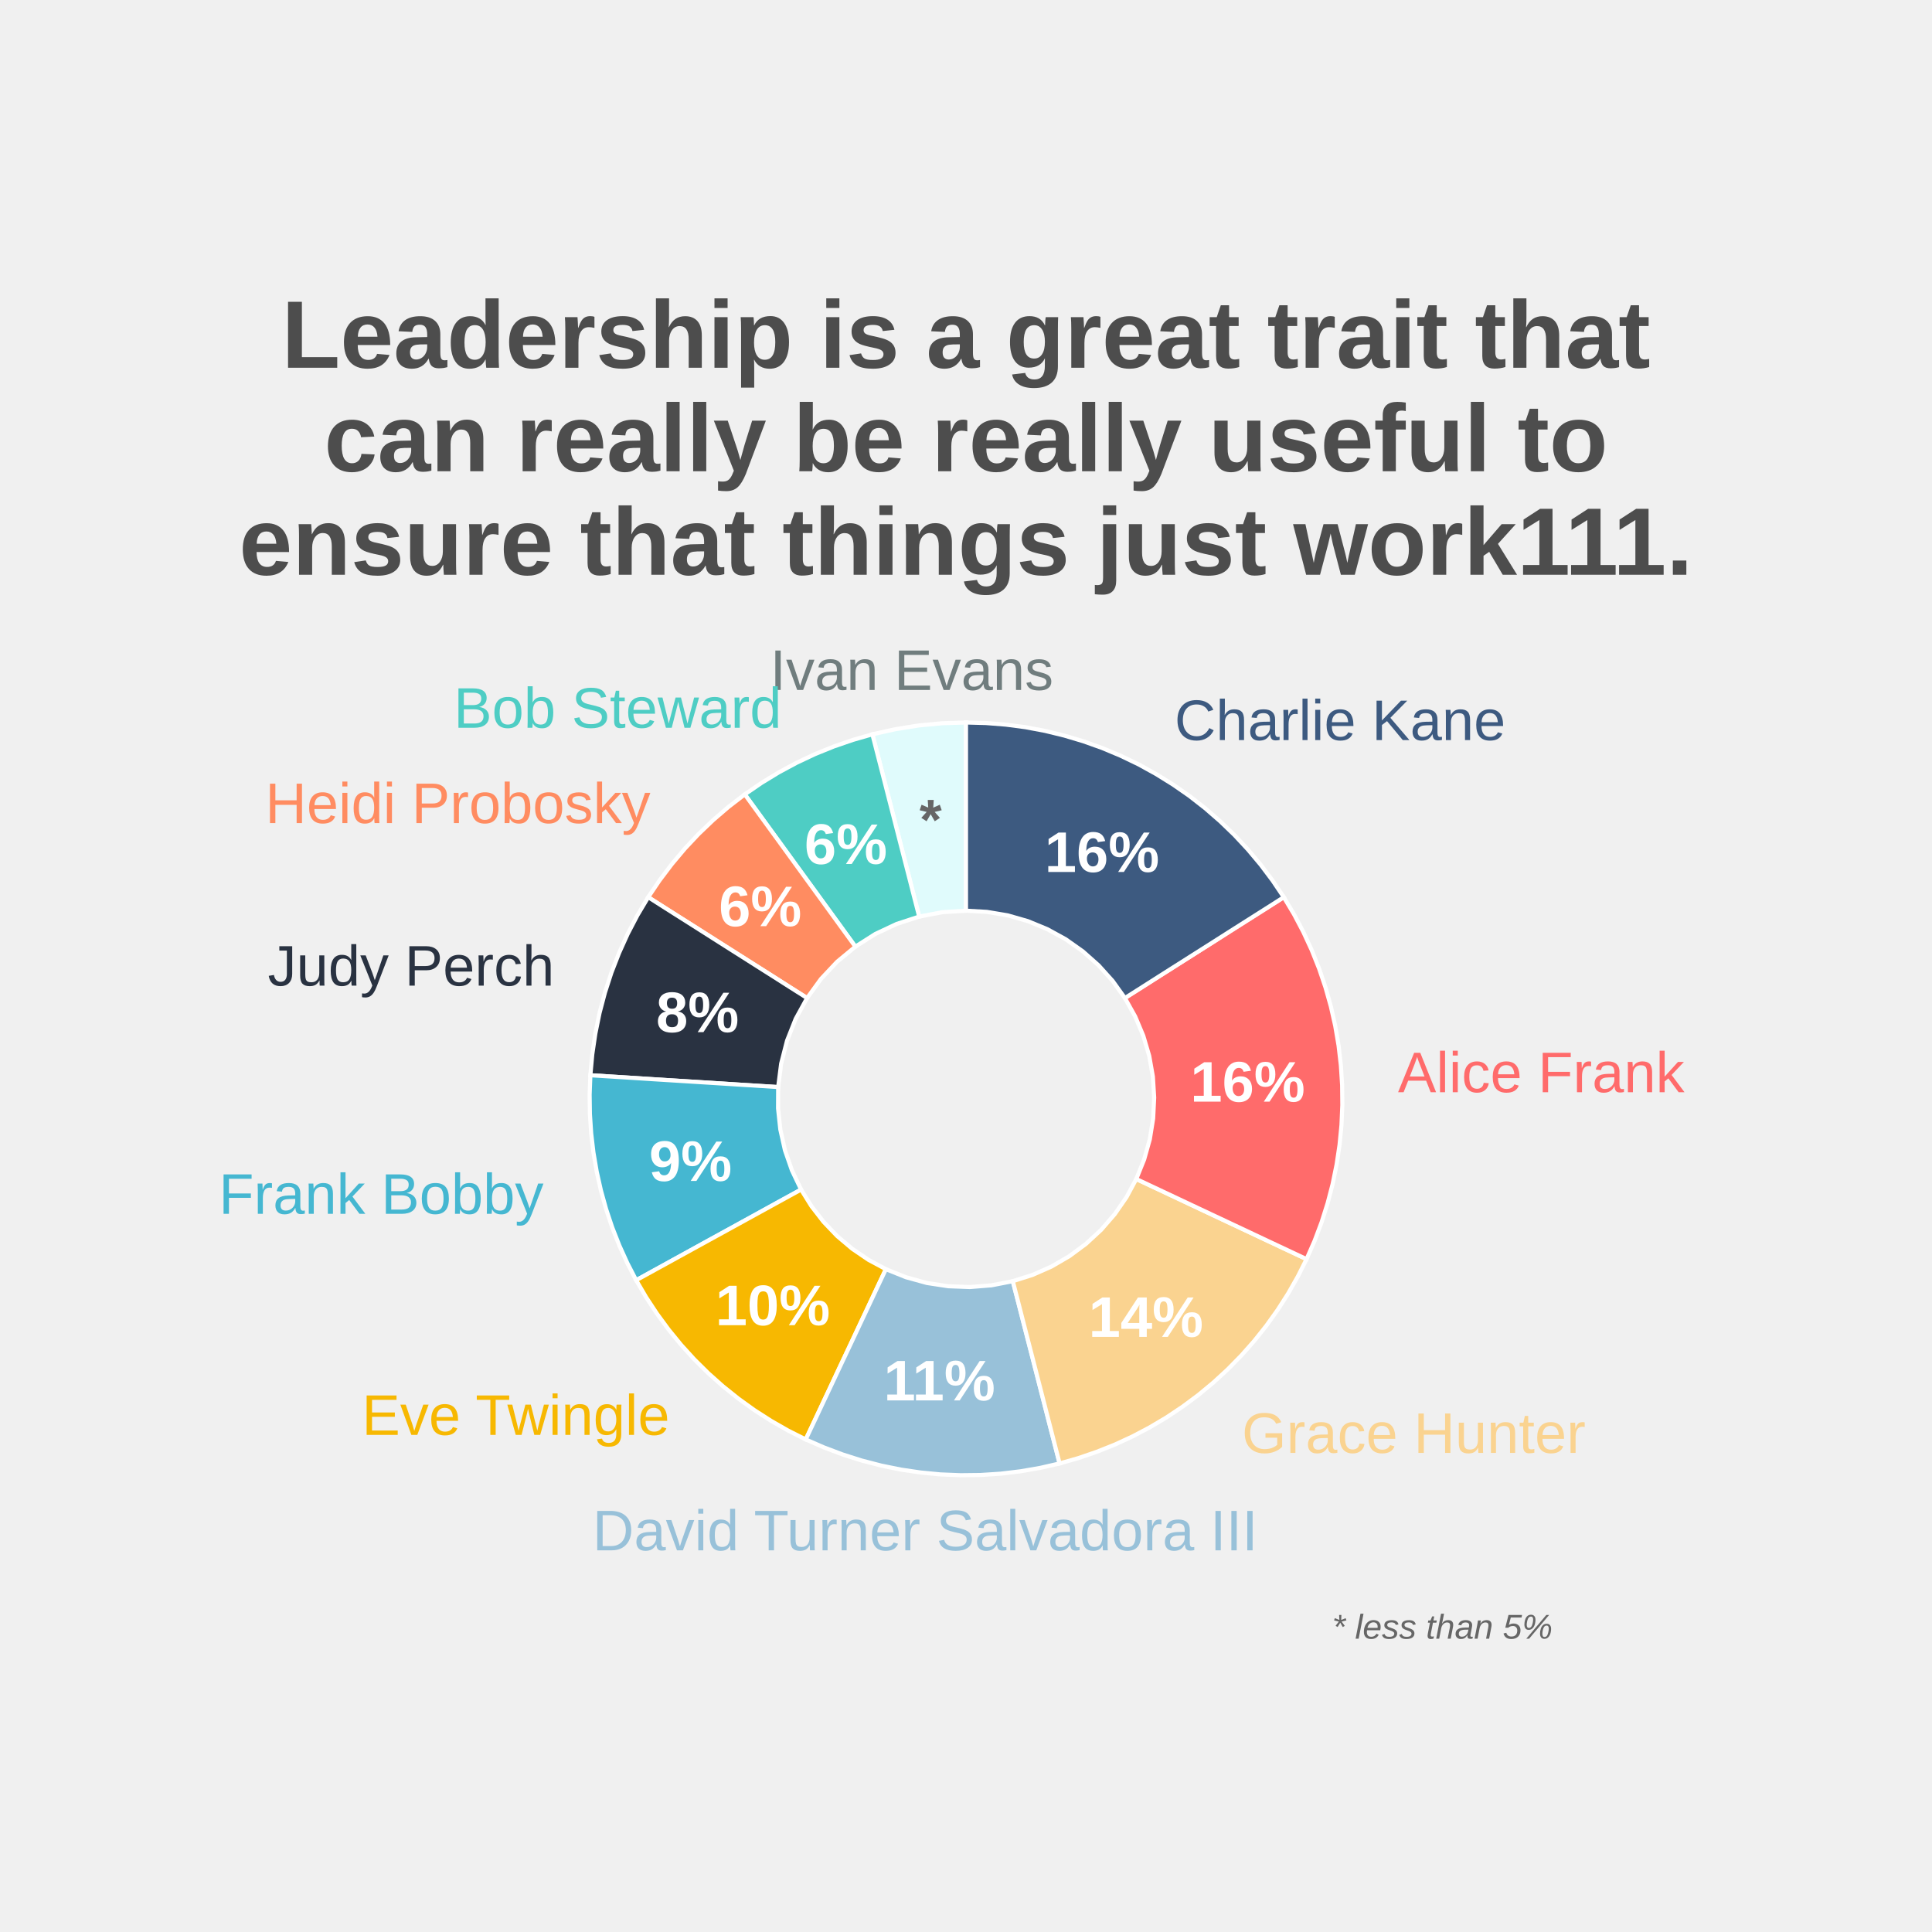
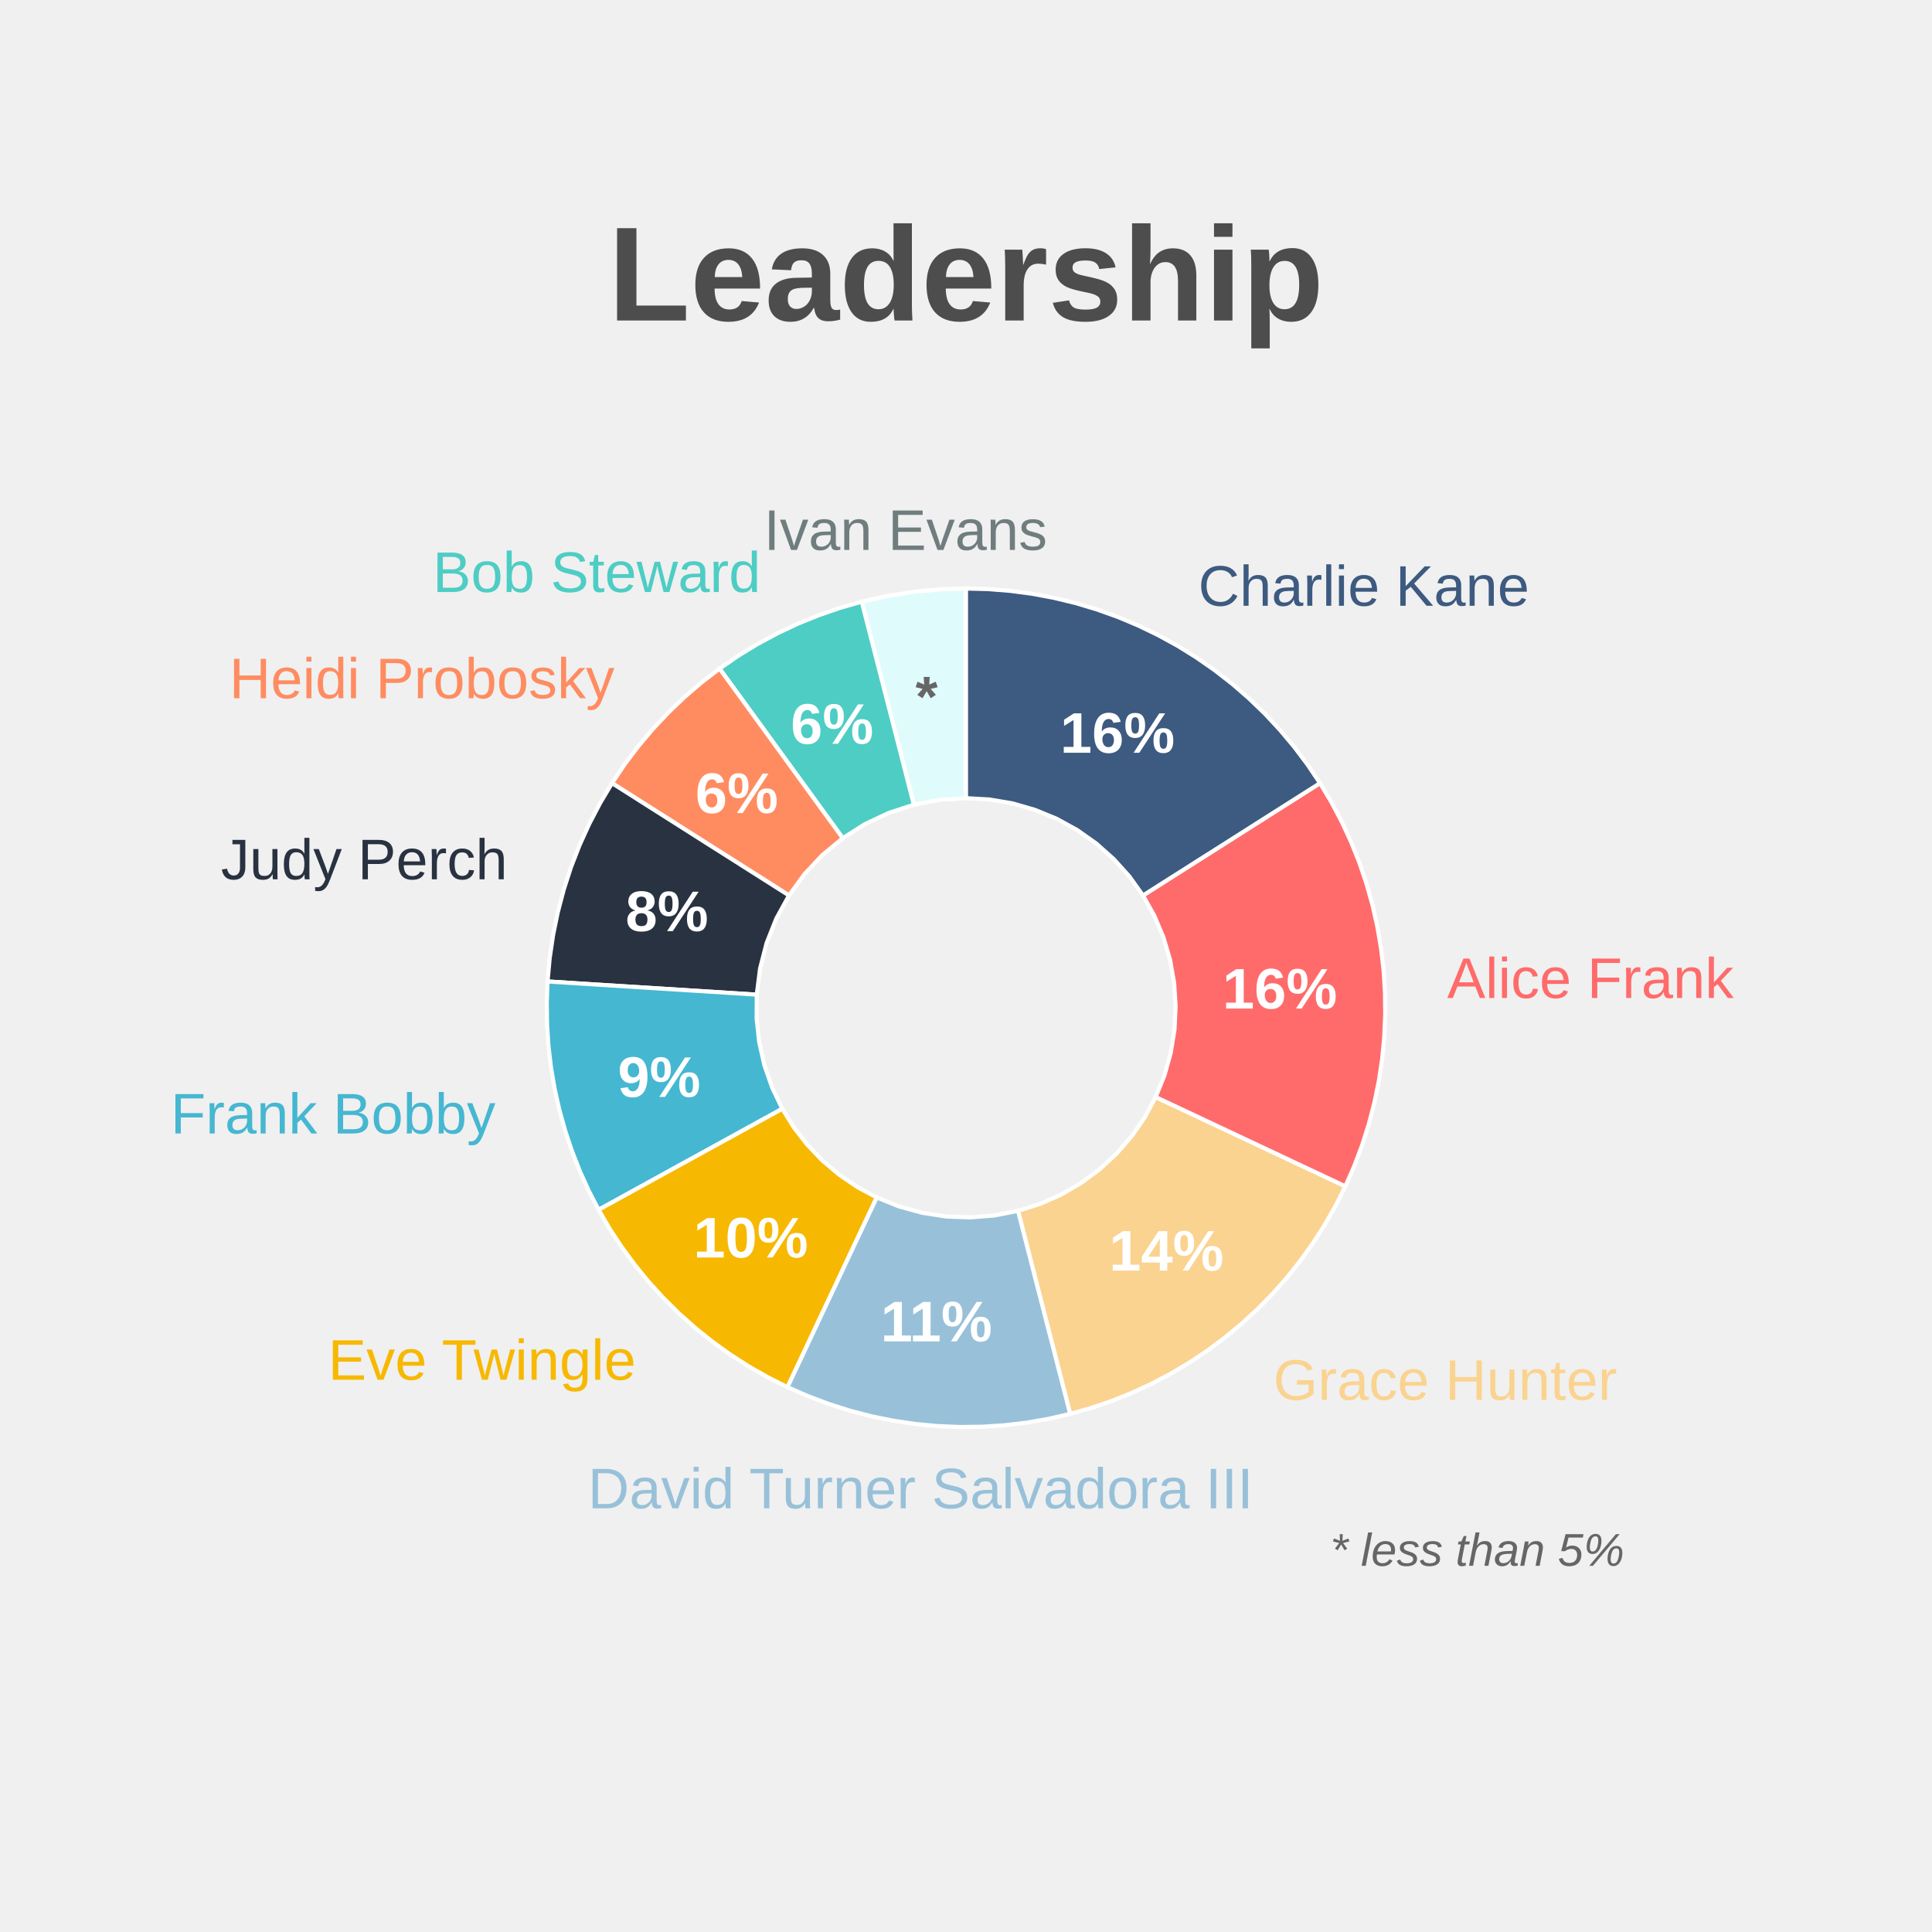
<svg xmlns="http://www.w3.org/2000/svg" width="504.00pt" height="504.00pt" viewBox="0 0 504.00 504.00">
  <g class="svglite">
    <defs>
      <style type="text/css">
    .svglite line, .svglite polyline, .svglite polygon, .svglite path, .svglite rect, .svglite circle {
      fill: none;
      stroke: #000000;
      stroke-linecap: round;
      stroke-linejoin: round;
      stroke-miterlimit: 10.00;
    }
    .svglite text {
      white-space: pre;
    }
    .svglite g.glyphgroup path {
      fill: inherit;
      stroke: none;
    }
  </style>
    </defs>
    <rect width="100%" height="100%" style="stroke: none; fill: none;" />
    <defs>
      <clipPath id="cpMC4wMHw1MDQuMDB8MC4wMHw1MDQuMDA=">
        <rect x="0.00" y="0.00" width="504.00" height="504.00" />
      </clipPath>
    </defs>
    <g clip-path="url(#cpMC4wMHw1MDQuMDB8MC4wMHw1MDQuMDA=)">
-       <polygon points="252.00,237.57 252.00,232.12 252.00,226.66 252.00,221.21 252.00,215.75 252.00,210.30 252.00,204.84 252.00,199.39 252.00,193.93 252.00,188.48 245.83,188.67 239.69,189.25 233.60,190.22 227.58,191.56 228.94,196.85 230.30,202.13 231.65,207.41 233.01,212.70 234.36,217.98 235.72,223.26 237.08,228.55 238.43,233.83 239.79,239.11 245.85,237.96 " style="stroke-width: 1.07; stroke: #FFFFFF; stroke-linecap: butt; stroke-linejoin: miter; fill: #E0FBFC;" />
-       <polygon points="239.79,239.11 238.43,233.83 237.08,228.55 235.72,223.26 234.36,217.98 233.01,212.70 231.65,207.41 230.30,202.13 228.94,196.85 227.58,191.56 222.50,193.02 217.50,194.74 212.60,196.73 207.82,198.98 203.16,201.49 198.65,204.24 194.29,207.23 197.49,211.64 200.70,216.06 203.91,220.47 207.11,224.88 210.32,229.30 213.53,233.71 216.73,238.12 219.94,242.54 223.14,246.95 228.35,243.64 233.93,241.02 " style="stroke-width: 1.07; stroke: #FFFFFF; stroke-linecap: butt; stroke-linejoin: miter; fill: #4ECDC4;" />
-       <polygon points="223.14,246.95 219.94,242.54 216.73,238.12 213.53,233.71 210.32,229.30 207.11,224.88 203.91,220.47 200.70,216.06 197.49,211.64 194.29,207.23 190.10,210.45 186.08,213.90 182.26,217.55 178.64,221.40 175.24,225.45 172.05,229.67 169.10,234.05 173.70,236.98 178.31,239.90 182.92,242.82 187.52,245.75 192.13,248.67 196.73,251.59 201.34,254.51 205.94,257.44 210.55,260.36 214.17,255.37 218.39,250.88 " style="stroke-width: 1.07; stroke: #FFFFFF; stroke-linecap: butt; stroke-linejoin: miter; fill: #FF8C61;" />
-       <polygon points="210.55,260.36 205.94,257.44 201.34,254.51 196.73,251.59 192.13,248.67 187.52,245.75 182.92,242.82 178.31,239.90 173.70,236.98 169.10,234.05 166.29,238.76 163.75,243.62 161.49,248.62 159.50,253.73 157.81,258.94 156.41,264.24 155.31,269.62 154.51,275.04 154.01,280.50 159.45,280.84 164.90,281.18 170.34,281.53 175.78,281.87 181.23,282.21 186.67,282.55 192.12,282.90 197.56,283.24 203.00,283.58 203.78,277.47 205.31,271.49 207.58,265.76 " style="stroke-width: 1.07; stroke: #FFFFFF; stroke-linecap: butt; stroke-linejoin: miter; fill: #293241;" />
-       <polygon points="203.00,283.58 197.56,283.24 192.12,282.90 186.67,282.55 181.23,282.21 175.78,281.87 170.34,281.53 164.90,281.18 159.45,280.84 154.01,280.50 153.82,285.54 153.89,290.59 154.22,295.63 154.81,300.64 155.66,305.61 156.76,310.54 158.11,315.40 159.71,320.19 161.56,324.89 163.64,329.48 165.96,333.97 170.74,331.34 175.52,328.71 180.30,326.08 185.08,323.45 189.86,320.83 194.64,318.20 199.42,315.57 204.20,312.94 208.98,310.32 206.59,305.31 204.77,300.07 203.56,294.65 202.97,289.13 " style="stroke-width: 1.07; stroke: #FFFFFF; stroke-linecap: butt; stroke-linejoin: miter; fill: #45B7D1;" />
-       <polygon points="208.98,310.32 204.20,312.94 199.42,315.57 194.64,318.20 189.86,320.83 185.08,323.45 180.30,326.08 175.52,328.71 170.74,331.34 165.96,333.97 168.55,338.40 171.38,342.70 174.42,346.84 177.67,350.82 181.13,354.62 184.79,358.24 188.63,361.66 192.64,364.87 196.81,367.87 201.14,370.65 205.60,373.20 210.19,375.51 212.52,370.57 214.84,365.63 217.16,360.70 219.48,355.76 221.81,350.83 224.13,345.89 226.45,340.96 228.77,336.02 231.10,331.09 226.57,328.66 222.32,325.77 218.39,322.45 214.84,318.74 211.69,314.68 " style="stroke-width: 1.07; stroke: #FFFFFF; stroke-linecap: butt; stroke-linejoin: miter; fill: #F7B801;" />
-       <polygon points="231.10,331.09 228.77,336.02 226.45,340.96 224.13,345.89 221.81,350.83 219.48,355.76 217.16,360.70 214.84,365.63 212.52,370.57 210.19,375.51 214.97,377.60 219.86,379.44 224.84,381.02 229.89,382.33 235.00,383.37 240.17,384.13 245.36,384.63 250.58,384.84 255.80,384.78 261.00,384.44 266.19,383.82 271.33,382.93 276.42,381.77 275.06,376.48 273.70,371.20 272.35,365.92 270.99,360.63 269.64,355.35 268.28,350.07 266.92,344.78 265.57,339.50 264.21,334.22 258.66,335.30 253.03,335.75 247.38,335.54 241.79,334.69 236.34,333.19 " style="stroke-width: 1.07; stroke: #FFFFFF; stroke-linecap: butt; stroke-linejoin: miter; fill: #98C1D9;" />
-       <polygon points="264.21,334.22 265.57,339.50 266.92,344.78 268.28,350.07 269.64,355.35 270.99,360.63 272.35,365.92 273.70,371.20 275.06,376.48 276.42,381.77 281.30,380.38 286.11,378.73 290.83,376.85 295.44,374.72 299.94,372.35 304.30,369.76 308.53,366.94 312.61,363.91 316.52,360.67 320.26,357.24 323.82,353.61 327.19,349.81 330.35,345.84 333.31,341.70 336.05,337.42 338.56,333.01 340.84,328.47 335.91,326.15 330.97,323.83 326.03,321.50 321.10,319.18 316.16,316.86 311.23,314.54 306.29,312.21 301.36,309.89 296.42,307.57 293.86,312.32 290.79,316.75 287.25,320.83 283.29,324.49 278.95,327.70 274.29,330.41 269.35,332.59 " style="stroke-width: 1.07; stroke: #FFFFFF; stroke-linecap: butt; stroke-linejoin: miter; fill: #FAD390;" />
-       <polygon points="296.42,307.57 301.36,309.89 306.29,312.21 311.23,314.54 316.16,316.86 321.10,319.18 326.03,321.50 330.97,323.83 335.91,326.15 340.84,328.47 342.93,323.71 344.76,318.85 346.33,313.90 347.64,308.88 348.68,303.79 349.45,298.65 349.95,293.48 350.17,288.29 350.12,283.09 349.79,277.91 349.19,272.75 348.32,267.63 347.18,262.56 345.77,257.56 344.10,252.64 342.17,247.82 339.99,243.11 337.57,238.51 334.90,234.05 330.30,236.98 325.69,239.90 321.08,242.82 316.48,245.75 311.87,248.67 307.27,251.59 302.66,254.51 298.06,257.44 293.45,260.36 296.12,265.14 298.25,270.20 299.80,275.45 300.75,280.85 301.09,286.32 300.82,291.80 299.95,297.21 298.47,302.49 " style="stroke-width: 1.07; stroke: #FFFFFF; stroke-linecap: butt; stroke-linejoin: miter; fill: #FF6B6B;" />
-       <polygon points="293.45,260.36 298.06,257.44 302.66,254.51 307.27,251.59 311.87,248.67 316.48,245.75 321.08,242.82 325.69,239.90 330.30,236.98 334.90,234.05 332.00,229.74 328.88,225.59 325.54,221.61 322.00,217.81 318.26,214.21 314.34,210.81 310.24,207.61 305.97,204.65 301.56,201.91 297.01,199.40 292.33,197.15 287.54,195.14 282.65,193.39 277.67,191.90 272.63,190.67 267.52,189.71 262.37,189.03 257.19,188.62 252.00,188.48 252.00,193.93 252.00,199.39 252.00,204.84 252.00,210.30 252.00,215.75 252.00,221.21 252.00,226.66 252.00,232.12 252.00,237.57 257.47,237.88 262.88,238.79 268.14,240.30 273.21,242.39 278.02,245.03 282.49,248.19 286.59,251.83 290.26,255.90 " style="stroke-width: 1.07; stroke: #FFFFFF; stroke-linecap: butt; stroke-linejoin: miter; fill: #3D5A80;" />
-       <text x="220.65" y="225.38" text-anchor="middle" style="font-size: 14.94px; font-weight: bold;fill: #FFFFFF; font-family: &quot;Arial&quot;;" textLength="21.59px" lengthAdjust="spacingAndGlyphs">6%</text>
-       <text x="198.32" y="241.61" text-anchor="middle" style="font-size: 14.94px; font-weight: bold;fill: #FFFFFF; font-family: &quot;Arial&quot;;" textLength="21.59px" lengthAdjust="spacingAndGlyphs">6%</text>
-       <text x="181.96" y="269.26" text-anchor="middle" style="font-size: 14.94px; font-weight: bold;fill: #FFFFFF; font-family: &quot;Arial&quot;;" textLength="21.59px" lengthAdjust="spacingAndGlyphs">8%</text>
-       <text x="180.13" y="308.08" text-anchor="middle" style="font-size: 14.94px; font-weight: bold;fill: #FFFFFF; font-family: &quot;Arial&quot;;" textLength="21.59px" lengthAdjust="spacingAndGlyphs">9%</text>
-       <text x="201.59" y="345.70" text-anchor="middle" style="font-size: 14.94px; font-weight: bold;fill: #FFFFFF; font-family: &quot;Arial&quot;;" textLength="29.91px" lengthAdjust="spacingAndGlyphs">10%</text>
-       <text x="245.07" y="365.33" text-anchor="middle" style="font-size: 14.94px; font-weight: bold;fill: #FFFFFF; font-family: &quot;Arial&quot;;" textLength="29.08px" lengthAdjust="spacingAndGlyphs">11%</text>
-       <text x="298.94" y="348.75" text-anchor="middle" style="font-size: 14.94px; font-weight: bold;fill: #FFFFFF; font-family: &quot;Arial&quot;;" textLength="29.91px" lengthAdjust="spacingAndGlyphs">14%</text>
-       <text x="325.49" y="287.39" text-anchor="middle" style="font-size: 14.94px; font-weight: bold;fill: #FFFFFF; font-family: &quot;Arial&quot;;" textLength="29.91px" lengthAdjust="spacingAndGlyphs">16%</text>
-       <text x="287.48" y="227.48" text-anchor="middle" style="font-size: 14.94px; font-weight: bold;fill: #FFFFFF; font-family: &quot;Arial&quot;;" textLength="29.91px" lengthAdjust="spacingAndGlyphs">16%</text>
-       <text x="242.77" y="218.96" text-anchor="middle" style="font-size: 14.94px; font-weight: bold;fill: #666666; font-family: &quot;Arial&quot;;" textLength="5.81px" lengthAdjust="spacingAndGlyphs">*</text>
-       <text x="237.85" y="179.99" text-anchor="middle" style="font-size: 14.94px;fill: #707D7E; font-family: &quot;Arial&quot;;" textLength="73.94px" lengthAdjust="spacingAndGlyphs">Ivan Evans</text>
-       <text x="203.92" y="189.85" text-anchor="end" style="font-size: 14.94px;fill: #4ECDC4; font-family: &quot;Arial&quot;;" textLength="85.56px" lengthAdjust="spacingAndGlyphs">Bob Steward</text>
-       <text x="169.69" y="214.72" text-anchor="end" style="font-size: 14.94px;fill: #FF8C61; font-family: &quot;Arial&quot;;" textLength="100.47px" lengthAdjust="spacingAndGlyphs">Heidi Probosky</text>
-       <text x="144.61" y="257.12" text-anchor="end" style="font-size: 14.94px;fill: #293241; font-family: &quot;Arial&quot;;" textLength="74.75px" lengthAdjust="spacingAndGlyphs">Judy Perch</text>
-       <text x="141.81" y="316.65" text-anchor="end" style="font-size: 14.94px;fill: #45B7D1; font-family: &quot;Arial&quot;;" textLength="84.72px" lengthAdjust="spacingAndGlyphs">Frank Bobby</text>
-       <text x="174.71" y="374.32" text-anchor="end" style="font-size: 14.94px;fill: #F7B801; font-family: &quot;Arial&quot;;" textLength="80.28px" lengthAdjust="spacingAndGlyphs">Eve Twingle</text>
-       <text x="241.37" y="404.43" text-anchor="middle" style="font-size: 14.94px;fill: #98C1D9; font-family: &quot;Arial&quot;;" textLength="173.59px" lengthAdjust="spacingAndGlyphs">David Turner Salvadora III</text>
-       <text x="323.97" y="379.02" style="font-size: 14.94px;fill: #FAD390; font-family: &quot;Arial&quot;;" textLength="89.69px" lengthAdjust="spacingAndGlyphs">Grace Hunter</text>
-       <text x="364.69" y="284.92" style="font-size: 14.94px;fill: #FF6B6B; font-family: &quot;Arial&quot;;" textLength="74.72px" lengthAdjust="spacingAndGlyphs">Alice Frank</text>
-       <text x="306.40" y="193.07" style="font-size: 14.94px;fill: #3D5A80; font-family: &quot;Arial&quot;;" textLength="86.38px" lengthAdjust="spacingAndGlyphs">Charlie Kane</text>
-       <text x="252.00" y="95.94" text-anchor="middle" style="font-size: 25.00px; font-weight: bold;fill: #4D4D4D; font-family: &quot;Arial&quot;;" textLength="357.12px" lengthAdjust="spacingAndGlyphs">Leadership is a great trait that</text>
-       <text x="252.00" y="122.94" text-anchor="middle" style="font-size: 25.00px; font-weight: bold;fill: #4D4D4D; font-family: &quot;Arial&quot;;" textLength="334.95px" lengthAdjust="spacingAndGlyphs">can really be really useful to</text>
-       <text x="252.00" y="149.94" text-anchor="middle" style="font-size: 25.00px; font-weight: bold;fill: #4D4D4D; font-family: &quot;Arial&quot;;" textLength="379.34px" lengthAdjust="spacingAndGlyphs">ensure that things just work111.</text>
-       <text x="405.03" y="427.48" text-anchor="end" style="font-size: 9.00px; font-style: italic;fill: #666666; font-family: &quot;Arial&quot;;" textLength="57.50px" lengthAdjust="spacingAndGlyphs">* less than 5%</text>
+       <polygon points="252.00,208.21 252.00,202.14 252.00,196.06 252.00,189.99 252.00,183.91 252.00,177.83 252.00,171.76 252.00,165.68 252.00,159.60 252.00,153.53 245.13,153.74 238.29,154.39 231.51,155.47 224.80,156.96 226.31,162.85 227.82,168.74 229.33,174.62 230.84,180.51 232.36,186.39 233.87,192.28 235.38,198.16 236.89,204.05 238.40,209.93 245.15,208.65 " style="stroke-width: 1.07; stroke: #FFFFFF; stroke-linecap: butt; stroke-linejoin: miter; fill: #E0FBFC;" />
+       <polygon points="238.40,209.93 236.89,204.05 235.38,198.16 233.87,192.28 232.36,186.39 230.84,180.51 229.33,174.62 227.82,168.74 226.31,162.85 224.80,156.96 219.14,158.58 213.57,160.50 208.11,162.72 202.78,165.23 197.60,168.02 192.57,171.08 187.71,174.42 191.28,179.33 194.86,184.25 198.43,189.16 202.00,194.08 205.57,199.00 209.14,203.91 212.71,208.83 216.28,213.74 219.86,218.66 225.65,214.98 231.87,212.06 " style="stroke-width: 1.07; stroke: #FFFFFF; stroke-linecap: butt; stroke-linejoin: miter; fill: #4ECDC4;" />
+       <polygon points="219.86,218.66 216.28,213.74 212.71,208.83 209.14,203.91 205.57,199.00 202.00,194.08 198.43,189.16 194.86,184.25 191.28,179.33 187.71,174.42 183.04,178.01 178.57,181.84 174.32,185.91 170.28,190.20 166.49,194.71 162.94,199.41 159.65,204.30 164.78,207.55 169.91,210.81 175.04,214.06 180.17,217.32 185.30,220.58 190.44,223.83 195.57,227.09 200.70,230.34 205.83,233.60 209.86,228.04 214.56,223.04 " style="stroke-width: 1.07; stroke: #FFFFFF; stroke-linecap: butt; stroke-linejoin: miter; fill: #FF8C61;" />
+       <polygon points="205.83,233.60 200.70,230.34 195.57,227.09 190.44,223.83 185.30,220.58 180.17,217.32 175.04,214.06 169.91,210.81 164.78,207.55 159.65,204.30 156.53,209.54 153.70,214.96 151.17,220.52 148.96,226.21 147.08,232.02 145.52,237.93 144.29,243.91 143.40,249.95 142.84,256.03 148.91,256.42 154.97,256.80 161.04,257.18 167.10,257.56 173.16,257.94 179.23,258.32 185.29,258.70 191.36,259.09 197.42,259.47 198.28,252.65 199.99,246.00 202.52,239.62 " style="stroke-width: 1.07; stroke: #FFFFFF; stroke-linecap: butt; stroke-linejoin: miter; fill: #293241;" />
+       <polygon points="197.42,259.47 191.36,259.09 185.29,258.70 179.23,258.32 173.16,257.94 167.10,257.56 161.04,257.18 154.97,256.80 148.91,256.42 142.84,256.03 142.63,261.65 142.71,267.27 143.08,272.88 143.74,278.47 144.68,284.01 145.91,289.50 147.42,294.91 149.20,300.24 151.25,305.48 153.57,310.60 156.16,315.59 161.48,312.67 166.80,309.74 172.13,306.81 177.45,303.88 182.78,300.96 188.10,298.03 193.43,295.10 198.75,292.17 204.08,289.25 201.41,283.67 199.39,277.83 198.04,271.80 197.38,265.65 " style="stroke-width: 1.07; stroke: #FFFFFF; stroke-linecap: butt; stroke-linejoin: miter; fill: #45B7D1;" />
+       <polygon points="204.08,289.25 198.75,292.17 193.43,295.10 188.10,298.03 182.78,300.96 177.45,303.88 172.13,306.81 166.80,309.74 161.48,312.67 156.16,315.59 159.04,320.54 162.19,325.32 165.58,329.94 169.20,334.37 173.06,338.60 177.13,342.63 181.40,346.44 185.87,350.02 190.52,353.36 195.34,356.46 200.32,359.29 205.43,361.87 208.02,356.37 210.61,350.87 213.19,345.37 215.78,339.87 218.37,334.38 220.95,328.88 223.54,323.38 226.13,317.88 228.72,312.38 223.67,309.68 218.94,306.46 214.56,302.77 210.60,298.63 207.09,294.11 " style="stroke-width: 1.07; stroke: #FFFFFF; stroke-linecap: butt; stroke-linejoin: miter; fill: #F7B801;" />
+       <polygon points="228.72,312.38 226.13,317.88 223.54,323.38 220.95,328.88 218.37,334.38 215.78,339.87 213.19,345.37 210.61,350.87 208.02,356.37 205.43,361.87 210.76,364.20 216.20,366.25 221.74,368.01 227.37,369.47 233.07,370.62 238.82,371.48 244.60,372.02 250.41,372.26 256.23,372.19 262.03,371.81 267.80,371.13 273.53,370.13 279.20,368.84 277.69,362.95 276.18,357.07 274.67,351.18 273.16,345.30 271.64,339.41 270.13,333.53 268.62,327.64 267.11,321.76 265.60,315.87 259.42,317.08 253.15,317.58 246.85,317.35 240.63,316.39 234.56,314.73 " style="stroke-width: 1.07; stroke: #FFFFFF; stroke-linecap: butt; stroke-linejoin: miter; fill: #98C1D9;" />
+       <polygon points="265.60,315.87 267.11,321.76 268.62,327.64 270.13,333.53 271.64,339.41 273.16,345.30 274.67,351.18 276.18,357.07 277.69,362.95 279.20,368.84 284.64,367.29 290.00,365.46 295.25,363.36 300.39,360.99 305.40,358.35 310.26,355.46 314.97,352.33 319.51,348.95 323.87,345.34 328.04,341.52 332.01,337.48 335.76,333.24 339.28,328.81 342.57,324.21 345.62,319.44 348.42,314.53 350.96,309.47 345.47,306.88 339.97,304.30 334.47,301.71 328.97,299.12 323.47,296.53 317.98,293.95 312.48,291.36 306.98,288.77 301.48,286.19 298.63,291.48 295.21,296.42 291.27,300.96 286.86,305.04 282.02,308.61 276.83,311.63 271.33,314.06 " style="stroke-width: 1.07; stroke: #FFFFFF; stroke-linecap: butt; stroke-linejoin: miter; fill: #FAD390;" />
+       <polygon points="301.48,286.19 306.98,288.77 312.48,291.36 317.98,293.95 323.47,296.53 328.97,299.12 334.47,301.71 339.97,304.30 345.47,306.88 350.96,309.47 353.29,304.17 355.33,298.76 357.08,293.24 358.54,287.64 359.70,281.97 360.56,276.25 361.11,270.49 361.36,264.71 361.30,258.92 360.94,253.15 360.27,247.40 359.30,241.70 358.03,236.05 356.46,230.48 354.60,225.00 352.45,219.63 350.02,214.38 347.32,209.26 344.35,204.30 339.22,207.55 334.09,210.81 328.96,214.06 323.83,217.32 318.70,220.58 313.56,223.83 308.43,227.09 303.30,230.34 298.17,233.60 301.15,238.93 303.52,244.56 305.24,250.41 306.30,256.43 306.69,262.52 306.39,268.62 305.41,274.64 303.77,280.53 " style="stroke-width: 1.07; stroke: #FFFFFF; stroke-linecap: butt; stroke-linejoin: miter; fill: #FF6B6B;" />
+       <polygon points="298.17,233.60 303.30,230.34 308.43,227.09 313.56,223.83 318.70,220.58 323.83,217.32 328.96,214.06 334.09,210.81 339.22,207.55 344.35,204.30 341.12,199.49 337.64,194.87 333.92,190.44 329.98,186.20 325.81,182.19 321.44,178.40 316.87,174.84 312.12,171.54 307.21,168.48 302.14,165.70 296.93,163.18 291.59,160.94 286.14,158.99 280.60,157.33 274.98,155.97 269.29,154.90 263.55,154.14 257.78,153.68 252.00,153.53 252.00,159.60 252.00,165.68 252.00,171.76 252.00,177.83 252.00,183.91 252.00,189.99 252.00,196.06 252.00,202.14 252.00,208.21 258.10,208.56 264.12,209.57 269.98,211.26 275.63,213.58 280.98,216.52 285.97,220.04 290.53,224.10 294.62,228.63 " style="stroke-width: 1.07; stroke: #FFFFFF; stroke-linecap: butt; stroke-linejoin: miter; fill: #3D5A80;" />
+       <text x="217.07" y="194.03" text-anchor="middle" style="font-size: 14.94px; font-weight: bold;fill: #FFFFFF; font-family: &quot;Arial&quot;;" textLength="21.59px" lengthAdjust="spacingAndGlyphs">6%</text>
+       <text x="192.20" y="212.10" text-anchor="middle" style="font-size: 14.94px; font-weight: bold;fill: #FFFFFF; font-family: &quot;Arial&quot;;" textLength="21.59px" lengthAdjust="spacingAndGlyphs">6%</text>
+       <text x="173.98" y="242.90" text-anchor="middle" style="font-size: 14.94px; font-weight: bold;fill: #FFFFFF; font-family: &quot;Arial&quot;;" textLength="21.59px" lengthAdjust="spacingAndGlyphs">8%</text>
+       <text x="171.95" y="286.15" text-anchor="middle" style="font-size: 14.94px; font-weight: bold;fill: #FFFFFF; font-family: &quot;Arial&quot;;" textLength="21.59px" lengthAdjust="spacingAndGlyphs">9%</text>
+       <text x="195.85" y="328.05" text-anchor="middle" style="font-size: 14.94px; font-weight: bold;fill: #FFFFFF; font-family: &quot;Arial&quot;;" textLength="29.91px" lengthAdjust="spacingAndGlyphs">10%</text>
+       <text x="244.28" y="349.92" text-anchor="middle" style="font-size: 14.94px; font-weight: bold;fill: #FFFFFF; font-family: &quot;Arial&quot;;" textLength="29.08px" lengthAdjust="spacingAndGlyphs">11%</text>
+       <text x="304.29" y="331.46" text-anchor="middle" style="font-size: 14.94px; font-weight: bold;fill: #FFFFFF; font-family: &quot;Arial&quot;;" textLength="29.91px" lengthAdjust="spacingAndGlyphs">14%</text>
+       <text x="333.87" y="263.10" text-anchor="middle" style="font-size: 14.94px; font-weight: bold;fill: #FFFFFF; font-family: &quot;Arial&quot;;" textLength="29.91px" lengthAdjust="spacingAndGlyphs">16%</text>
+       <text x="291.52" y="196.37" text-anchor="middle" style="font-size: 14.94px; font-weight: bold;fill: #FFFFFF; font-family: &quot;Arial&quot;;" textLength="29.91px" lengthAdjust="spacingAndGlyphs">16%</text>
+       <text x="241.72" y="186.87" text-anchor="middle" style="font-size: 14.94px; font-weight: bold;fill: #666666; font-family: &quot;Arial&quot;;" textLength="5.81px" lengthAdjust="spacingAndGlyphs">*</text>
+       <text x="236.24" y="143.46" text-anchor="middle" style="font-size: 14.94px;fill: #707D7E; font-family: &quot;Arial&quot;;" textLength="73.94px" lengthAdjust="spacingAndGlyphs">Ivan Evans</text>
+       <text x="198.45" y="154.44" text-anchor="end" style="font-size: 14.94px;fill: #4ECDC4; font-family: &quot;Arial&quot;;" textLength="85.56px" lengthAdjust="spacingAndGlyphs">Bob Steward</text>
+       <text x="160.31" y="182.15" text-anchor="end" style="font-size: 14.94px;fill: #FF8C61; font-family: &quot;Arial&quot;;" textLength="100.47px" lengthAdjust="spacingAndGlyphs">Heidi Probosky</text>
+       <text x="132.38" y="229.38" text-anchor="end" style="font-size: 14.94px;fill: #293241; font-family: &quot;Arial&quot;;" textLength="74.75px" lengthAdjust="spacingAndGlyphs">Judy Perch</text>
+       <text x="129.25" y="295.69" text-anchor="end" style="font-size: 14.94px;fill: #45B7D1; font-family: &quot;Arial&quot;;" textLength="84.72px" lengthAdjust="spacingAndGlyphs">Frank Bobby</text>
+       <text x="165.90" y="359.94" text-anchor="end" style="font-size: 14.94px;fill: #F7B801; font-family: &quot;Arial&quot;;" textLength="80.28px" lengthAdjust="spacingAndGlyphs">Eve Twingle</text>
+       <text x="240.16" y="393.47" text-anchor="middle" style="font-size: 14.94px;fill: #98C1D9; font-family: &quot;Arial&quot;;" textLength="173.59px" lengthAdjust="spacingAndGlyphs">David Turner Salvadora III</text>
+       <text x="332.17" y="365.17" style="font-size: 14.94px;fill: #FAD390; font-family: &quot;Arial&quot;;" textLength="89.69px" lengthAdjust="spacingAndGlyphs">Grace Hunter</text>
+       <text x="377.53" y="260.35" style="font-size: 14.94px;fill: #FF6B6B; font-family: &quot;Arial&quot;;" textLength="74.72px" lengthAdjust="spacingAndGlyphs">Alice Frank</text>
+       <text x="312.59" y="158.03" style="font-size: 14.94px;fill: #3D5A80; font-family: &quot;Arial&quot;;" textLength="86.38px" lengthAdjust="spacingAndGlyphs">Charlie Kane</text>
+       <text x="252.00" y="83.61" text-anchor="middle" style="font-size: 35.00px; font-weight: bold;fill: #4D4D4D; font-family: &quot;Arial&quot;;" textLength="186.72px" lengthAdjust="spacingAndGlyphs">Leadership</text>
+       <text x="423.73" y="408.47" text-anchor="end" style="font-size: 12.00px; font-style: italic;fill: #666666; font-family: &quot;Arial&quot;;" textLength="76.69px" lengthAdjust="spacingAndGlyphs">* less than 5%</text>
    </g>
  </g>
</svg>
